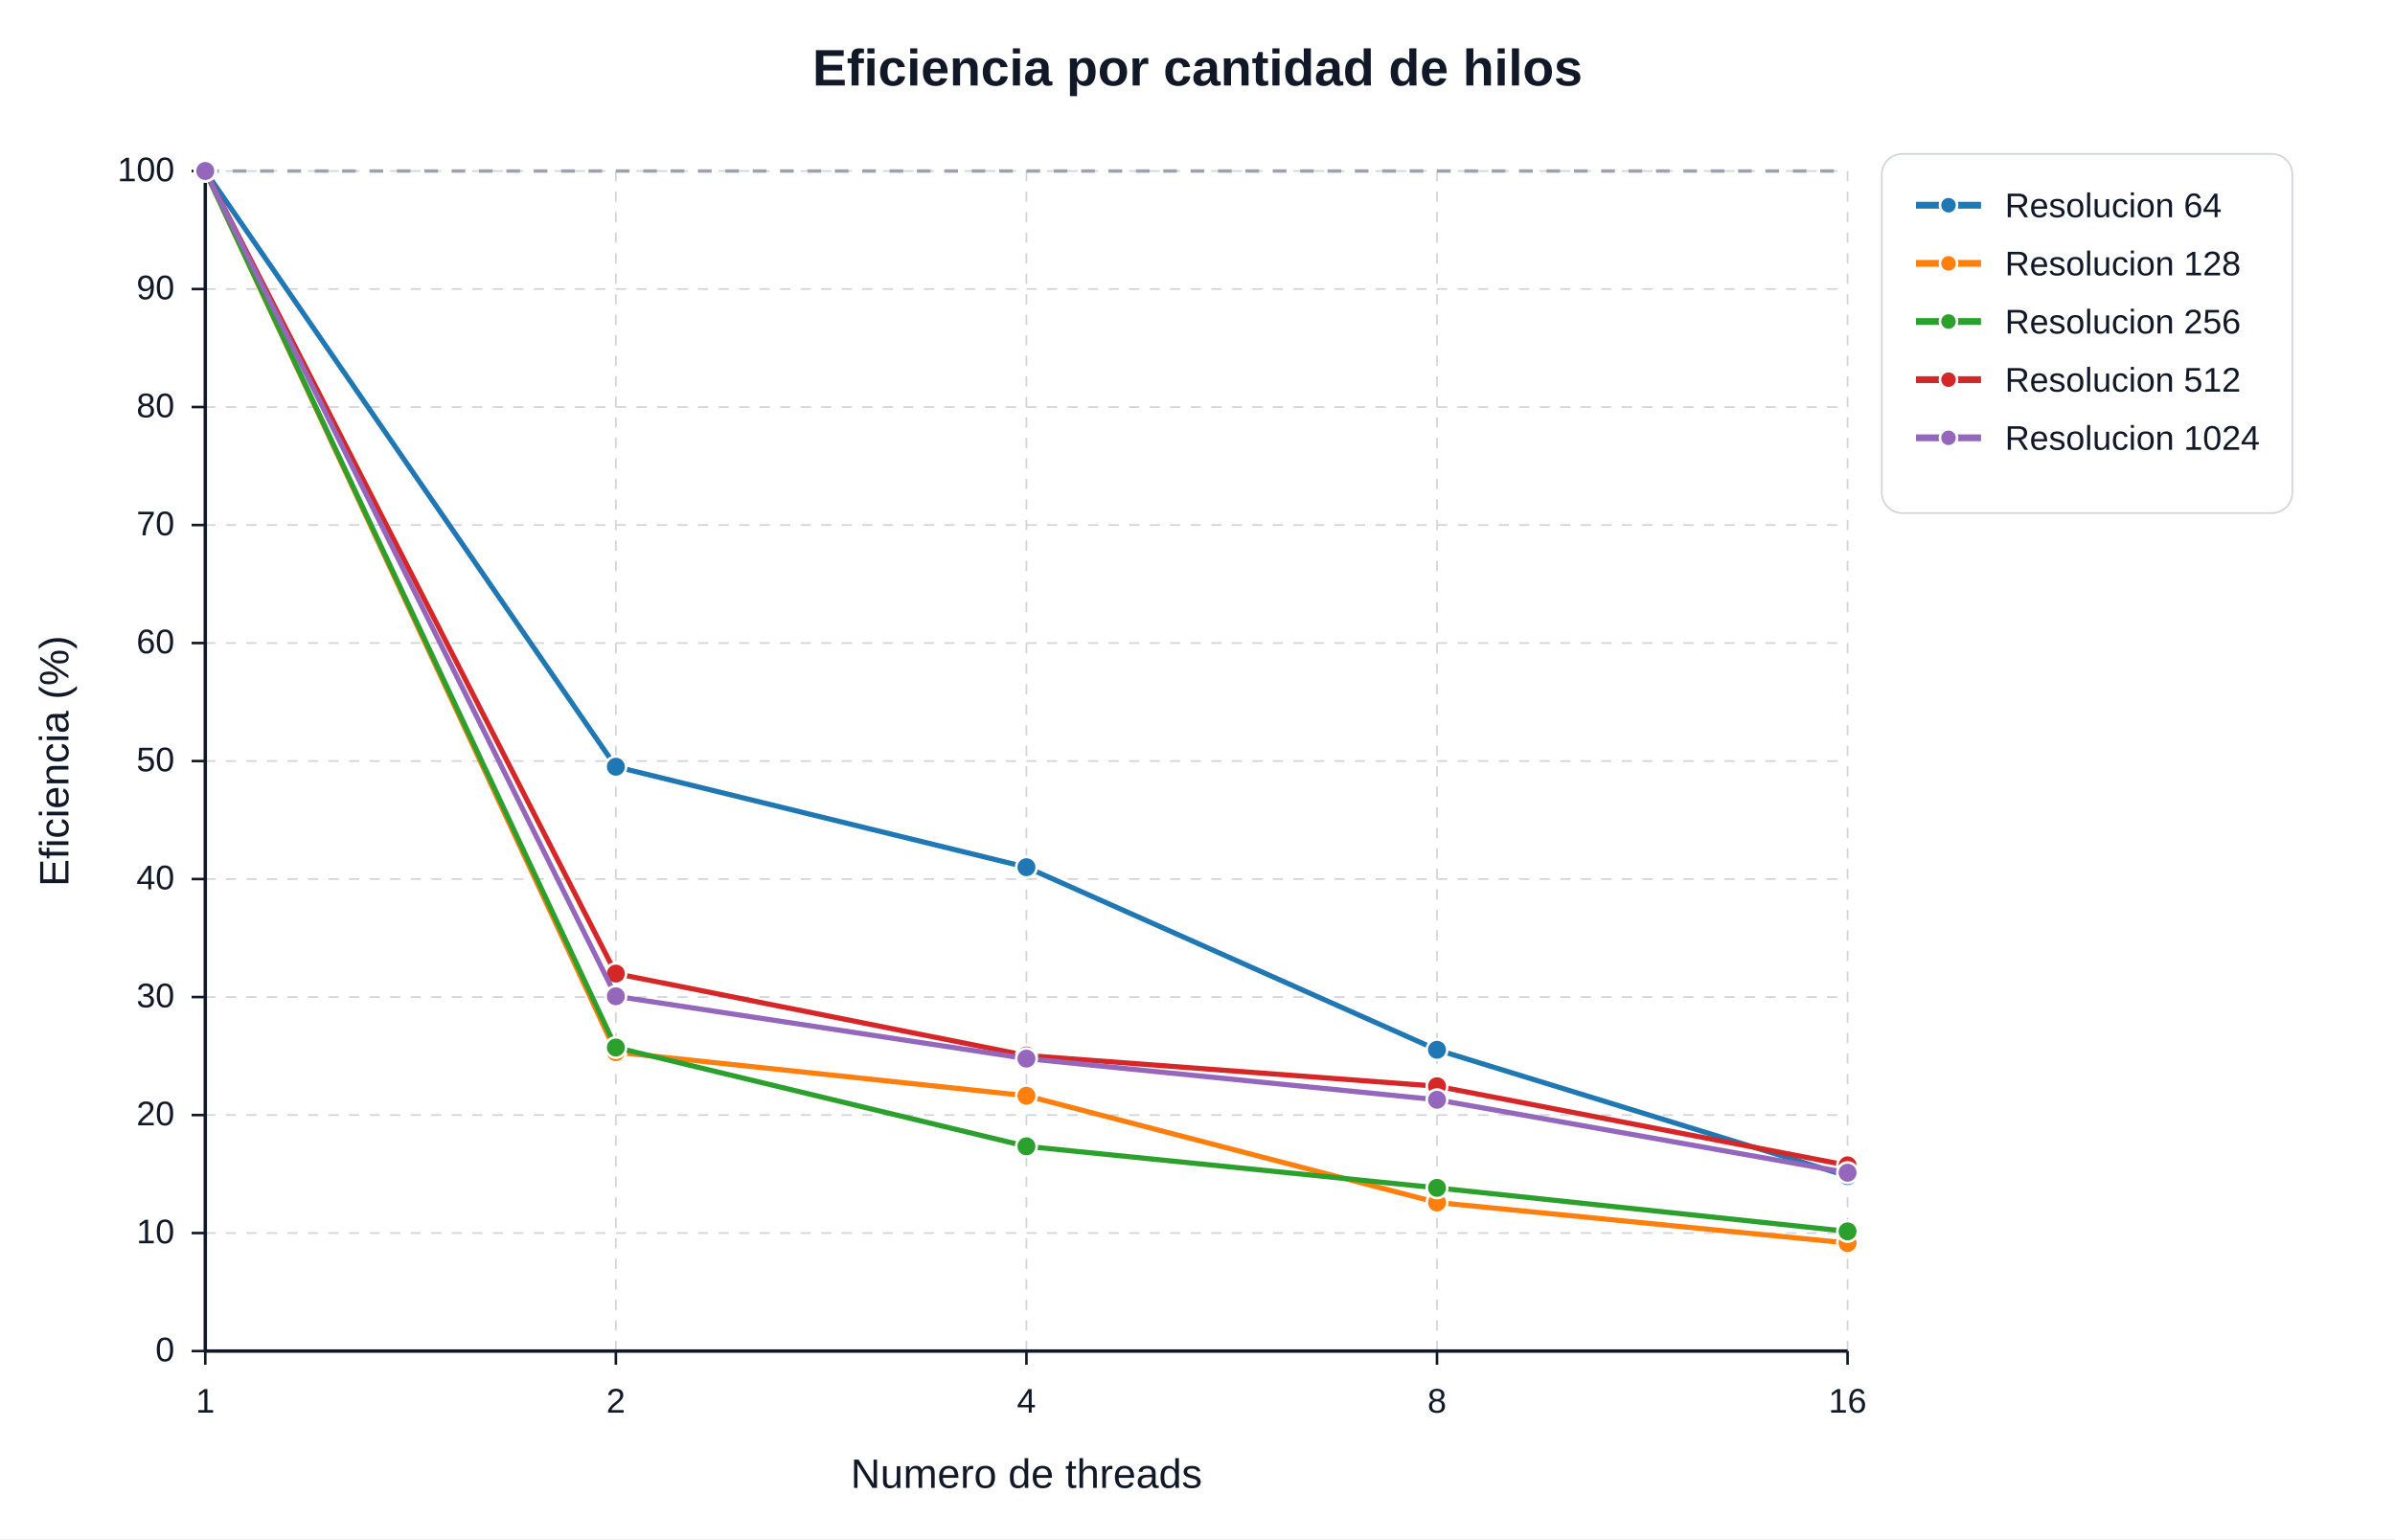
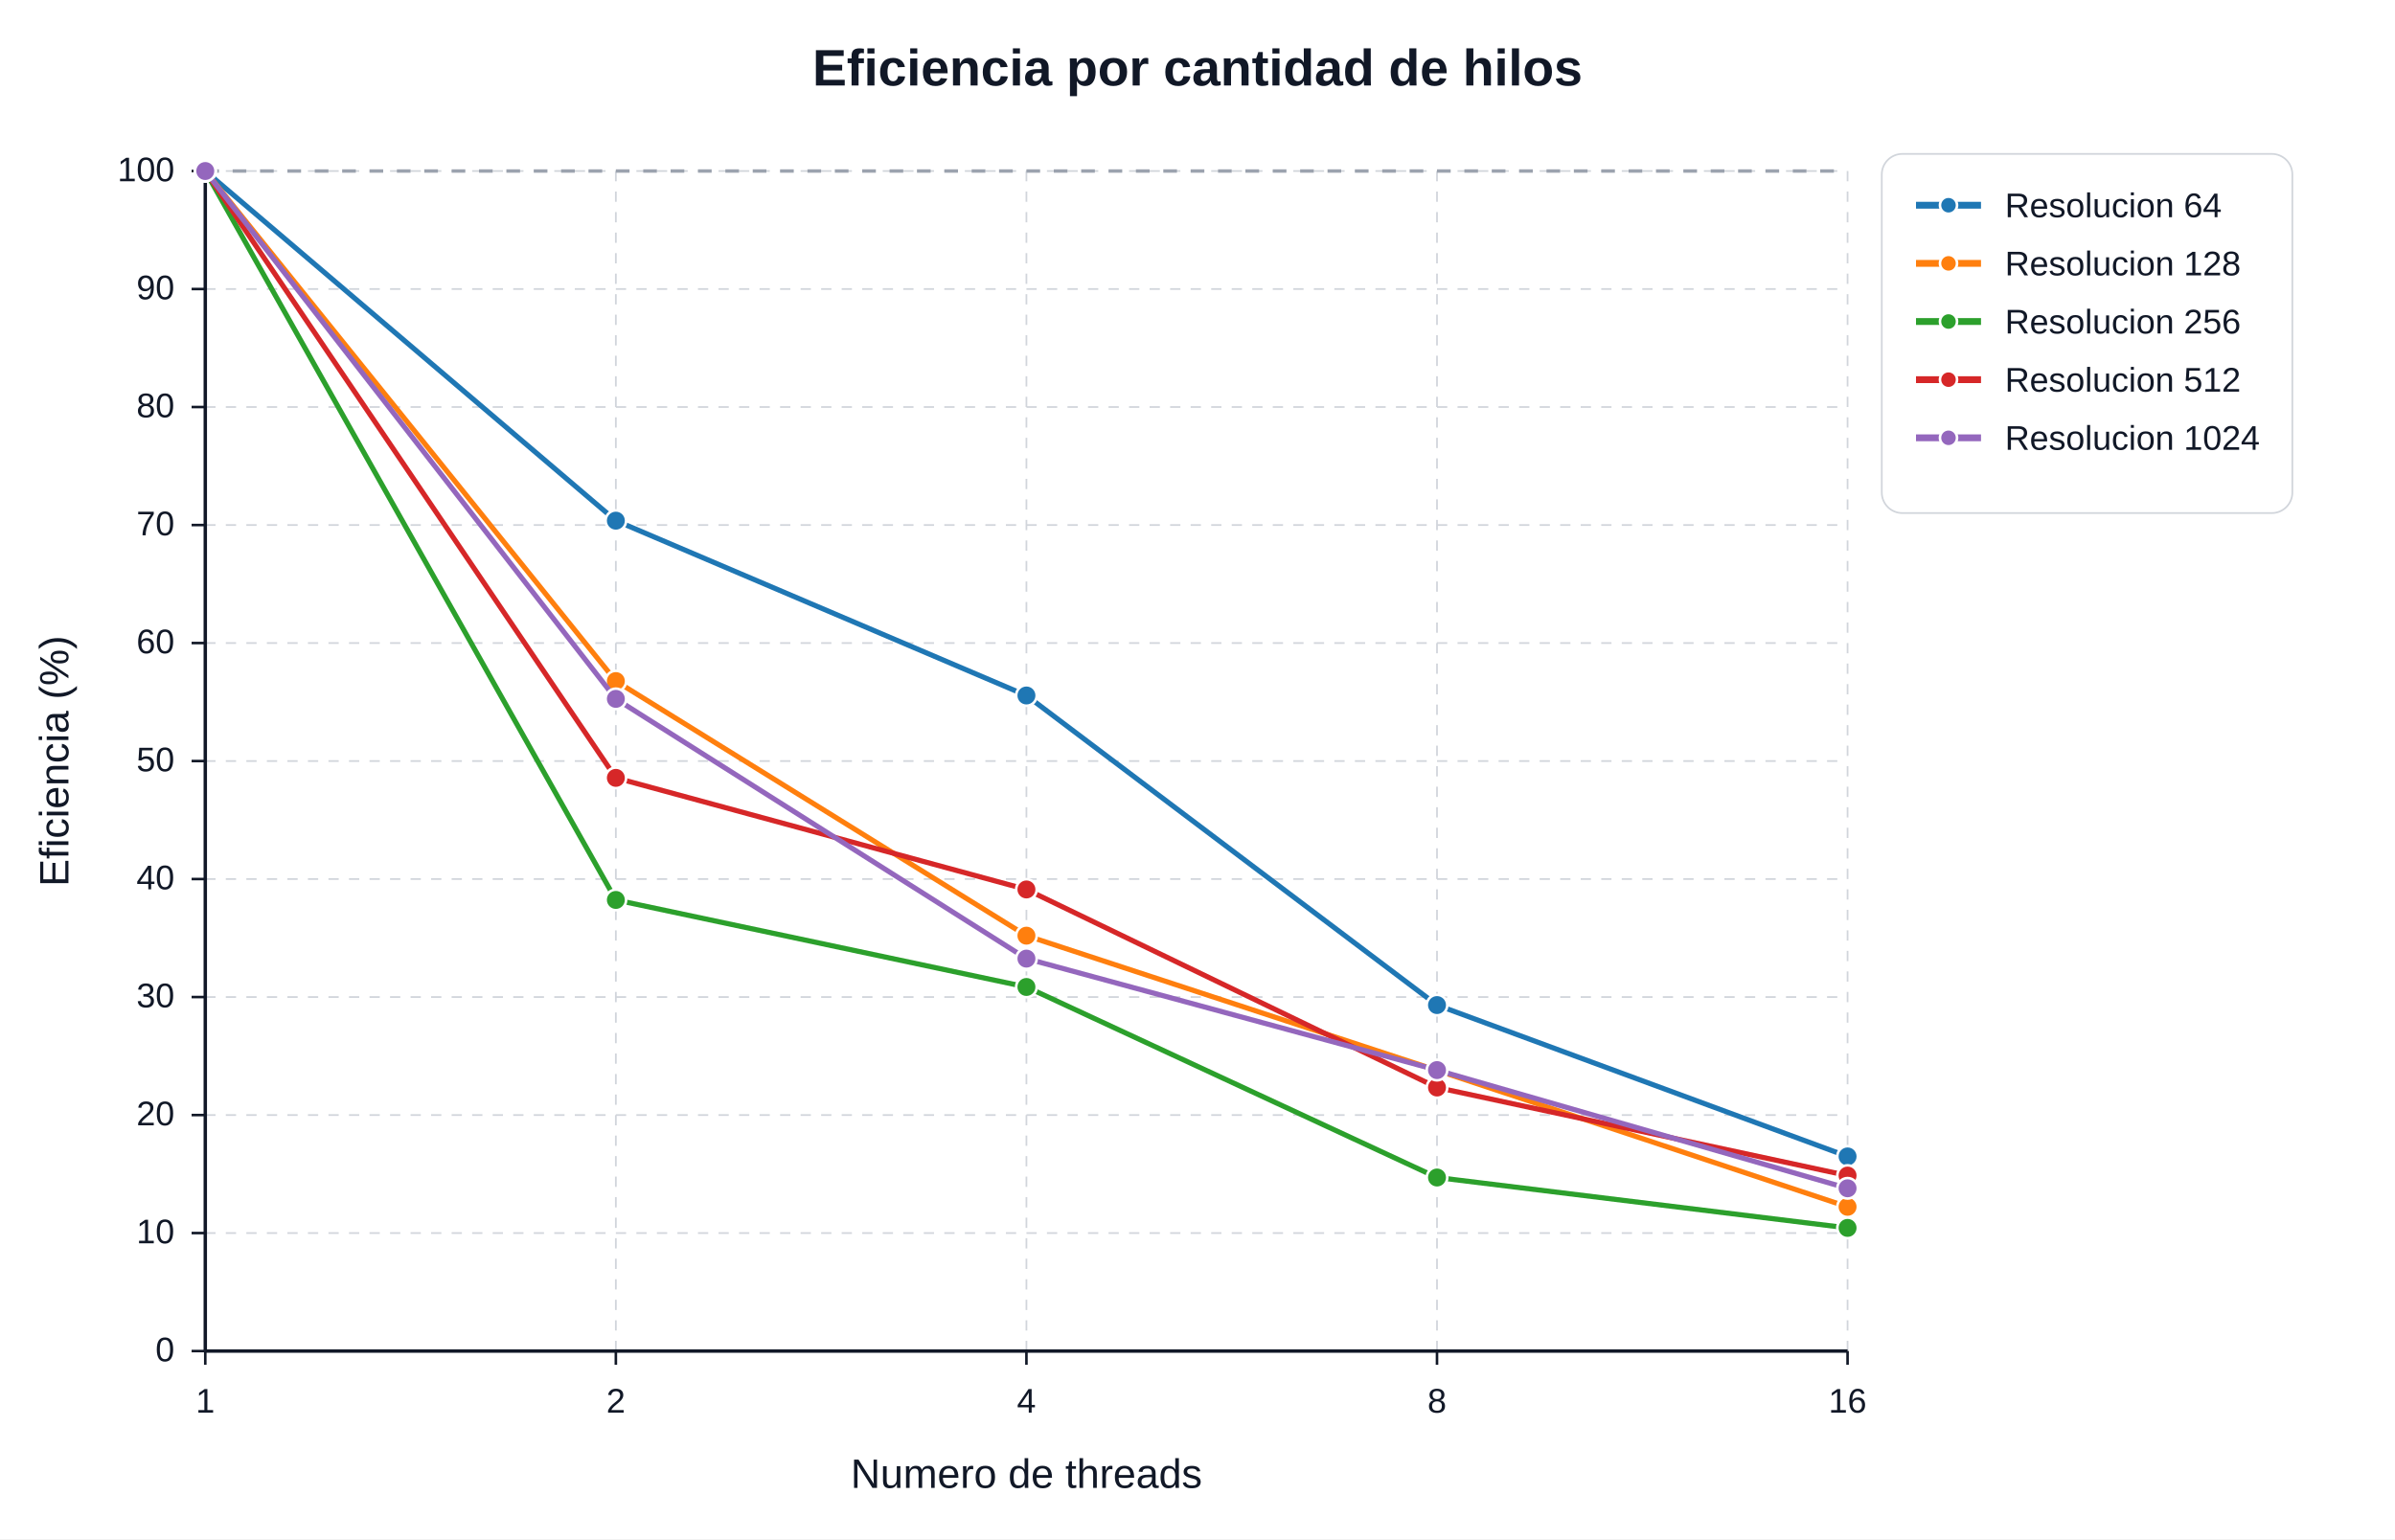
<svg xmlns="http://www.w3.org/2000/svg" width="1400" height="900" viewBox="0 0 1400 900">
  <rect width="100%" height="100%" fill="white" />
  <style>
text { font-family: Arial, sans-serif; fill: #111827; }
.grid { stroke: #d1d5db; stroke-dasharray: 6 6; }
.axis { stroke: #111827; stroke-width: 2; }
.tick { stroke: #111827; stroke-width: 1.5; }
.series { fill: none; stroke-width: 3; }
.ideal { stroke: #9ca3af; stroke-dasharray: 8 8; stroke-width: 2; }
.point { stroke: white; stroke-width: 1.5; }
</style>
  <text x="700" y="50" text-anchor="middle" font-size="30" font-weight="600">Eficiencia por cantidad de hilos</text>
  <line class="grid" x1="120" y1="790" x2="1080" y2="790" />
  <line class="tick" x1="112" y1="790" x2="120" y2="790" />
  <text x="102" y="796" text-anchor="end" font-size="20">0</text>
  <line class="grid" x1="120" y1="721" x2="1080" y2="721" />
  <line class="tick" x1="112" y1="721" x2="120" y2="721" />
  <text x="102" y="727" text-anchor="end" font-size="20">10</text>
  <line class="grid" x1="120" y1="652" x2="1080" y2="652" />
  <line class="tick" x1="112" y1="652" x2="120" y2="652" />
  <text x="102" y="658" text-anchor="end" font-size="20">20</text>
  <line class="grid" x1="120" y1="583" x2="1080" y2="583" />
  <line class="tick" x1="112" y1="583" x2="120" y2="583" />
  <text x="102" y="589" text-anchor="end" font-size="20">30</text>
  <line class="grid" x1="120" y1="514" x2="1080" y2="514" />
  <line class="tick" x1="112" y1="514" x2="120" y2="514" />
  <text x="102" y="520" text-anchor="end" font-size="20">40</text>
  <line class="grid" x1="120" y1="445" x2="1080" y2="445" />
  <line class="tick" x1="112" y1="445" x2="120" y2="445" />
  <text x="102" y="451" text-anchor="end" font-size="20">50</text>
  <line class="grid" x1="120" y1="376" x2="1080" y2="376" />
  <line class="tick" x1="112" y1="376" x2="120" y2="376" />
  <text x="102" y="382" text-anchor="end" font-size="20">60</text>
  <line class="grid" x1="120" y1="307" x2="1080" y2="307" />
  <line class="tick" x1="112" y1="307" x2="120" y2="307" />
  <text x="102" y="313" text-anchor="end" font-size="20">70</text>
  <line class="grid" x1="120" y1="238" x2="1080" y2="238" />
  <line class="tick" x1="112" y1="238" x2="120" y2="238" />
  <text x="102" y="244" text-anchor="end" font-size="20">80</text>
  <line class="grid" x1="120" y1="169" x2="1080" y2="169" />
  <line class="tick" x1="112" y1="169" x2="120" y2="169" />
  <text x="102" y="175" text-anchor="end" font-size="20">90</text>
  <line class="grid" x1="120" y1="100" x2="1080" y2="100" />
  <line class="tick" x1="112" y1="100" x2="120" y2="100" />
  <text x="102" y="106" text-anchor="end" font-size="20">100</text>
  <line class="grid" x1="120" y1="100" x2="120" y2="790" />
  <line class="tick" x1="120" y1="790" x2="120" y2="798" />
  <text x="120" y="826" text-anchor="middle" font-size="20">1</text>
  <line class="grid" x1="360" y1="100" x2="360" y2="790" />
  <line class="tick" x1="360" y1="790" x2="360" y2="798" />
  <text x="360" y="826" text-anchor="middle" font-size="20">2</text>
  <line class="grid" x1="600" y1="100" x2="600" y2="790" />
  <line class="tick" x1="600" y1="790" x2="600" y2="798" />
  <text x="600" y="826" text-anchor="middle" font-size="20">4</text>
  <line class="grid" x1="840" y1="100" x2="840" y2="790" />
  <line class="tick" x1="840" y1="790" x2="840" y2="798" />
  <text x="840" y="826" text-anchor="middle" font-size="20">8</text>
  <line class="grid" x1="1080" y1="100" x2="1080" y2="790" />
  <line class="tick" x1="1080" y1="790" x2="1080" y2="798" />
  <text x="1080" y="826" text-anchor="middle" font-size="20">16</text>
  <line class="axis" x1="120" y1="100" x2="120" y2="790" />
  <line class="axis" x1="120" y1="790" x2="1080" y2="790" />
  <text x="600" y="870" text-anchor="middle" font-size="24">Numero de threads</text>
  <text x="40" y="445" text-anchor="middle" font-size="24" transform="rotate(-90 40 445)">Eficiencia (%)</text>
  <line class="ideal" x1="120" y1="100" x2="1080" y2="100" />
-   <polyline class="series" stroke="#1f77b4" points="120.00,100.00 360.00,448.33 600.00,507.08 840.00,613.84 1080.00,687.69 " />
+   <polyline class="series" stroke="#1f77b4" points="120.00,100.00 360.00,304.45 600.00,406.67 840.00,587.69 1080.00,676.20 " />
  <circle class="point" cx="120.00" cy="100.00" r="6" fill="#1f77b4" />
-   <circle class="point" cx="360.00" cy="448.33" r="6" fill="#1f77b4" />
-   <circle class="point" cx="600.00" cy="507.08" r="6" fill="#1f77b4" />
-   <circle class="point" cx="840.00" cy="613.84" r="6" fill="#1f77b4" />
-   <circle class="point" cx="1080.00" cy="687.69" r="6" fill="#1f77b4" />
-   <polyline class="series" stroke="#ff7f0e" points="120.00,100.00 360.00,615.24 600.00,640.71 840.00,703.14 1080.00,726.81 " />
+   <circle class="point" cx="360.00" cy="304.45" r="6" fill="#1f77b4" />
+   <circle class="point" cx="600.00" cy="406.67" r="6" fill="#1f77b4" />
+   <circle class="point" cx="840.00" cy="587.69" r="6" fill="#1f77b4" />
+   <circle class="point" cx="1080.00" cy="676.20" r="6" fill="#1f77b4" />
+   <polyline class="series" stroke="#ff7f0e" points="120.00,100.00 360.00,398.24 600.00,547.11 840.00,625.88 1080.00,705.66 " />
  <circle class="point" cx="120.00" cy="100.00" r="6" fill="#ff7f0e" />
-   <circle class="point" cx="360.00" cy="615.24" r="6" fill="#ff7f0e" />
-   <circle class="point" cx="600.00" cy="640.71" r="6" fill="#ff7f0e" />
-   <circle class="point" cx="840.00" cy="703.14" r="6" fill="#ff7f0e" />
-   <circle class="point" cx="1080.00" cy="726.81" r="6" fill="#ff7f0e" />
-   <polyline class="series" stroke="#2ca02c" points="120.00,100.00 360.00,612.49 600.00,670.29 840.00,694.57 1080.00,720.02 " />
+   <circle class="point" cx="360.00" cy="398.24" r="6" fill="#ff7f0e" />
+   <circle class="point" cx="600.00" cy="547.11" r="6" fill="#ff7f0e" />
+   <circle class="point" cx="840.00" cy="625.88" r="6" fill="#ff7f0e" />
+   <circle class="point" cx="1080.00" cy="705.66" r="6" fill="#ff7f0e" />
+   <polyline class="series" stroke="#2ca02c" points="120.00,100.00 360.00,526.22 600.00,577.11 840.00,688.52 1080.00,717.99 " />
  <circle class="point" cx="120.00" cy="100.00" r="6" fill="#2ca02c" />
-   <circle class="point" cx="360.00" cy="612.49" r="6" fill="#2ca02c" />
-   <circle class="point" cx="600.00" cy="670.29" r="6" fill="#2ca02c" />
-   <circle class="point" cx="840.00" cy="694.57" r="6" fill="#2ca02c" />
-   <circle class="point" cx="1080.00" cy="720.02" r="6" fill="#2ca02c" />
-   <polyline class="series" stroke="#d62728" points="120.00,100.00 360.00,569.29 600.00,617.18 840.00,635.15 1080.00,681.40 " />
+   <circle class="point" cx="360.00" cy="526.22" r="6" fill="#2ca02c" />
+   <circle class="point" cx="600.00" cy="577.11" r="6" fill="#2ca02c" />
+   <circle class="point" cx="840.00" cy="688.52" r="6" fill="#2ca02c" />
+   <circle class="point" cx="1080.00" cy="717.99" r="6" fill="#2ca02c" />
+   <polyline class="series" stroke="#d62728" points="120.00,100.00 360.00,454.84 600.00,520.09 840.00,635.90 1080.00,687.39 " />
  <circle class="point" cx="120.00" cy="100.00" r="6" fill="#d62728" />
-   <circle class="point" cx="360.00" cy="569.29" r="6" fill="#d62728" />
-   <circle class="point" cx="600.00" cy="617.18" r="6" fill="#d62728" />
-   <circle class="point" cx="840.00" cy="635.15" r="6" fill="#d62728" />
-   <circle class="point" cx="1080.00" cy="681.40" r="6" fill="#d62728" />
-   <polyline class="series" stroke="#9467bd" points="120.00,100.00 360.00,582.54 600.00,619.01 840.00,643.07 1080.00,685.73 " />
+   <circle class="point" cx="360.00" cy="454.84" r="6" fill="#d62728" />
+   <circle class="point" cx="600.00" cy="520.09" r="6" fill="#d62728" />
+   <circle class="point" cx="840.00" cy="635.90" r="6" fill="#d62728" />
+   <circle class="point" cx="1080.00" cy="687.39" r="6" fill="#d62728" />
+   <polyline class="series" stroke="#9467bd" points="120.00,100.00 360.00,408.65 600.00,560.53 840.00,625.71 1080.00,694.83 " />
  <circle class="point" cx="120.00" cy="100.00" r="6" fill="#9467bd" />
-   <circle class="point" cx="360.00" cy="582.54" r="6" fill="#9467bd" />
-   <circle class="point" cx="600.00" cy="619.01" r="6" fill="#9467bd" />
-   <circle class="point" cx="840.00" cy="643.07" r="6" fill="#9467bd" />
-   <circle class="point" cx="1080.00" cy="685.73" r="6" fill="#9467bd" />
+   <circle class="point" cx="360.00" cy="408.65" r="6" fill="#9467bd" />
+   <circle class="point" cx="600.00" cy="560.53" r="6" fill="#9467bd" />
+   <circle class="point" cx="840.00" cy="625.71" r="6" fill="#9467bd" />
+   <circle class="point" cx="1080.00" cy="694.83" r="6" fill="#9467bd" />
  <rect x="1100" y="90" width="240" height="210" rx="12" fill="white" stroke="#d1d5db" />
  <line x1="1120" y1="120" x2="1158" y2="120" stroke="#1f77b4" stroke-width="4" />
  <circle cx="1139" cy="120" r="5" fill="#1f77b4" stroke="white" stroke-width="1.5" />
  <text x="1172" y="127" font-size="20">Resolucion 64</text>
  <line x1="1120" y1="154" x2="1158" y2="154" stroke="#ff7f0e" stroke-width="4" />
  <circle cx="1139" cy="154" r="5" fill="#ff7f0e" stroke="white" stroke-width="1.5" />
  <text x="1172" y="161" font-size="20">Resolucion 128</text>
  <line x1="1120" y1="188" x2="1158" y2="188" stroke="#2ca02c" stroke-width="4" />
  <circle cx="1139" cy="188" r="5" fill="#2ca02c" stroke="white" stroke-width="1.5" />
  <text x="1172" y="195" font-size="20">Resolucion 256</text>
  <line x1="1120" y1="222" x2="1158" y2="222" stroke="#d62728" stroke-width="4" />
  <circle cx="1139" cy="222" r="5" fill="#d62728" stroke="white" stroke-width="1.5" />
  <text x="1172" y="229" font-size="20">Resolucion 512</text>
  <line x1="1120" y1="256" x2="1158" y2="256" stroke="#9467bd" stroke-width="4" />
  <circle cx="1139" cy="256" r="5" fill="#9467bd" stroke="white" stroke-width="1.5" />
  <text x="1172" y="263" font-size="20">Resolucion 1024</text>
</svg>
